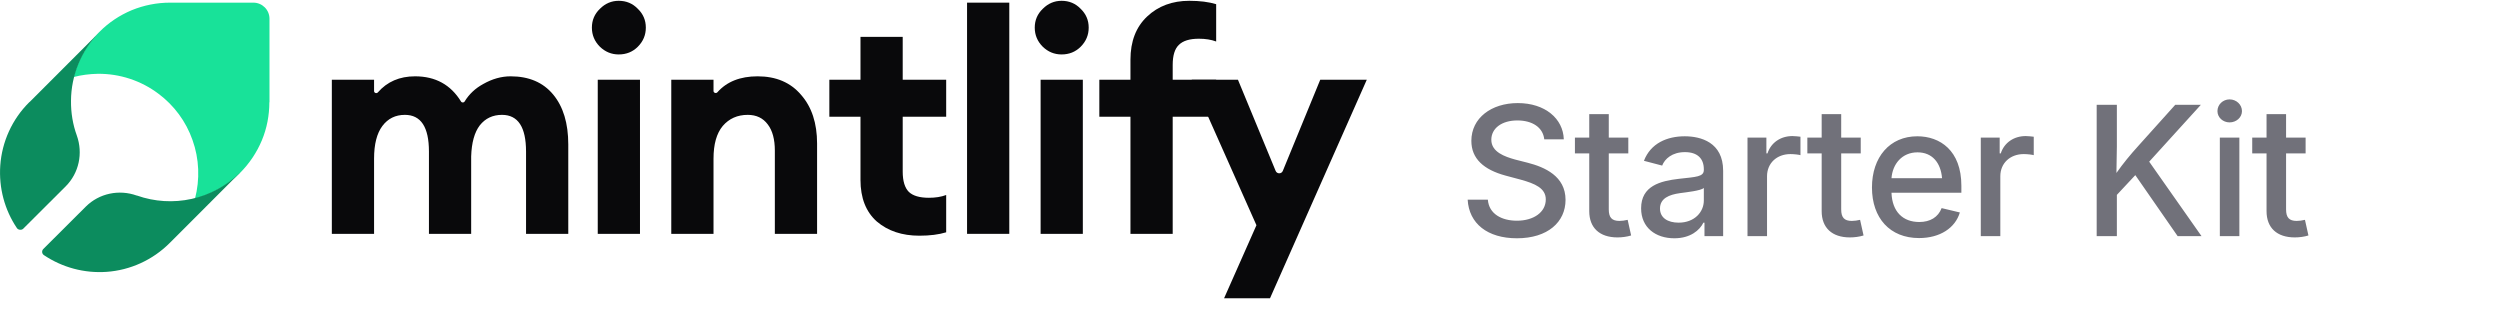
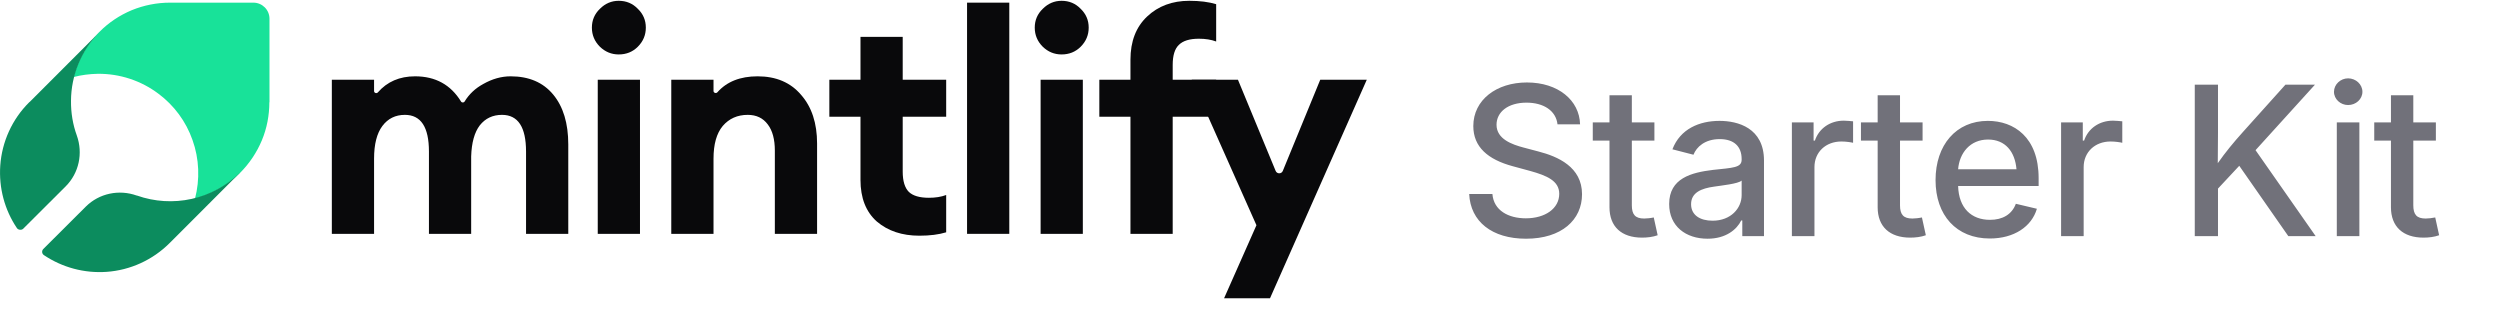
<svg xmlns="http://www.w3.org/2000/svg" width="180" height="23" viewBox="0 0 180 23" fill="none">
  <path d="M91.44 21.476H88.133L90.464 16.216L85.802 5.74H89.132L91.847 12.307C91.943 12.536 92.268 12.536 92.362 12.306L95.058 5.74H98.409L91.44 21.476Z" fill="#09090B" />
  <path d="M81.393 16.837V8.403H79.152V5.74H81.393V4.297C81.393 2.98 81.792 1.944 82.592 1.19C83.391 0.435 84.404 0.058 85.633 0.058C86.387 0.058 87.031 0.139 87.564 0.302V2.988C87.208 2.854 86.794 2.788 86.32 2.788C85.655 2.788 85.174 2.936 84.878 3.232C84.582 3.513 84.434 3.994 84.434 4.674V5.74H87.564V8.403H84.434V16.837H81.393Z" fill="#09090B" />
  <path d="M76.433 3.92C75.915 3.92 75.463 3.735 75.079 3.365C74.694 2.98 74.502 2.521 74.502 1.989C74.502 1.456 74.694 1.005 75.079 0.635C75.463 0.25 75.915 0.058 76.433 0.058C76.98 0.058 77.438 0.25 77.809 0.635C78.193 1.005 78.386 1.456 78.386 1.989C78.386 2.521 78.193 2.98 77.809 3.365C77.438 3.735 76.98 3.92 76.433 3.92ZM74.924 16.837V5.74H77.964V16.837H74.924Z" fill="#09090B" />
  <path d="M69.628 16.837V0.191H72.669V16.837H69.628Z" fill="#09090B" />
  <path d="M66.194 16.97C64.951 16.97 63.93 16.63 63.131 15.949C62.347 15.254 61.955 14.255 61.955 12.953V8.403H59.713V5.74H61.955V2.655H64.995V5.74H68.125V8.403H64.995V12.354C64.995 13.034 65.143 13.523 65.439 13.819C65.735 14.1 66.216 14.24 66.882 14.24C67.355 14.24 67.769 14.174 68.125 14.04V16.726C67.592 16.889 66.948 16.97 66.194 16.97Z" fill="#09090B" />
  <path d="M48.332 16.837V5.74H51.373V6.551C51.373 6.688 51.559 6.748 51.65 6.646C52.328 5.879 53.293 5.495 54.546 5.495C55.878 5.495 56.921 5.939 57.676 6.827C58.445 7.7 58.83 8.869 58.83 10.334V16.837H55.789V10.844C55.789 10.03 55.619 9.402 55.279 8.958C54.939 8.499 54.458 8.27 53.836 8.27C53.096 8.27 52.497 8.536 52.038 9.069C51.594 9.601 51.373 10.386 51.373 11.421V16.837H48.332Z" fill="#09090B" />
  <path d="M44.547 3.92C44.029 3.92 43.578 3.735 43.193 3.365C42.809 2.98 42.616 2.521 42.616 1.989C42.616 1.456 42.809 1.005 43.193 0.635C43.578 0.25 44.029 0.058 44.547 0.058C45.095 0.058 45.553 0.25 45.923 0.635C46.308 1.005 46.5 1.456 46.5 1.989C46.5 2.521 46.308 2.98 45.923 3.365C45.553 3.735 45.095 3.92 44.547 3.92ZM43.038 16.837V5.74H46.079V16.837H43.038Z" fill="#09090B" />
  <path d="M37.875 16.837V10.911C37.875 9.15 37.298 8.27 36.144 8.27C35.478 8.27 34.945 8.521 34.546 9.024C34.161 9.527 33.954 10.275 33.924 11.266V16.837H30.884V10.911C30.884 9.15 30.306 8.27 29.152 8.27C28.472 8.27 27.932 8.536 27.532 9.069C27.133 9.601 26.933 10.386 26.933 11.421V16.837H23.892V5.74H26.933V6.559C26.933 6.695 27.116 6.755 27.206 6.652C27.878 5.881 28.771 5.495 29.885 5.495C31.349 5.495 32.452 6.1 33.193 7.309C33.252 7.404 33.395 7.403 33.454 7.307C33.774 6.78 34.219 6.361 34.79 6.05C35.441 5.68 36.099 5.495 36.765 5.495C38.082 5.495 39.103 5.932 39.828 6.805C40.553 7.678 40.916 8.876 40.916 10.4V16.837H37.875Z" fill="#09090B" />
  <path d="M19.403 7.362V1.35C19.403 0.705 18.879 0.191 18.244 0.191H12.235C11.291 0.191 10.357 0.378 9.487 0.733C8.618 1.098 7.824 1.621 7.16 2.295L7.114 2.341C6.235 3.23 5.609 4.333 5.291 5.548C5.861 5.399 6.45 5.324 7.039 5.314C8.609 5.296 10.151 5.801 11.403 6.745C12.534 7.586 13.394 8.746 13.861 10.083C14.347 11.438 14.403 12.916 14.039 14.309C15.244 13.991 16.356 13.364 17.244 12.486L17.291 12.439C17.954 11.775 18.487 10.98 18.851 10.111C19.216 9.241 19.393 8.306 19.393 7.362H19.403Z" fill="#18E299" />
  <path d="M5.112 7.26C5.121 5.416 5.857 3.646 7.151 2.324L2.151 7.326C2.133 7.344 2.114 7.354 2.095 7.372C0.876 8.583 0.14 10.204 0.019 11.918C-0.092 13.52 0.327 15.103 1.22 16.426C1.306 16.552 1.537 16.593 1.667 16.472L4.73 13.417C5.689 12.458 5.987 11.033 5.531 9.757C5.242 8.965 5.103 8.117 5.112 7.26Z" fill="#0C8C5E" />
  <path d="M17.262 12.44C16.303 13.38 15.102 14.032 13.799 14.321C12.486 14.61 11.127 14.526 9.861 14.079C9.861 14.079 9.851 14.079 9.842 14.079C8.567 13.622 7.142 13.921 6.183 14.871L3.12 17.926C2.99 18.056 3.009 18.27 3.167 18.373C4.489 19.258 6.072 19.686 7.673 19.574C9.386 19.453 10.997 18.717 12.216 17.497L12.263 17.451L17.262 12.449V12.44Z" fill="#0C8C5E" />
-   <text x="105" y="17" font-family="Inter, ui-sans-serif, system-ui, -apple-system, sans-serif" font-size="13" font-weight="500" fill="#71717A" letter-spacing="-0.01em">Starter Kit</text>
+   <text x="105" y="17" font-family="Inter, ui-sans-serif, system-ui, -apple-system, sans-serif" font-size="15" font-weight="500" fill="#71717A" letter-spacing="-0.01em">Starter Kit</text>
</svg>
